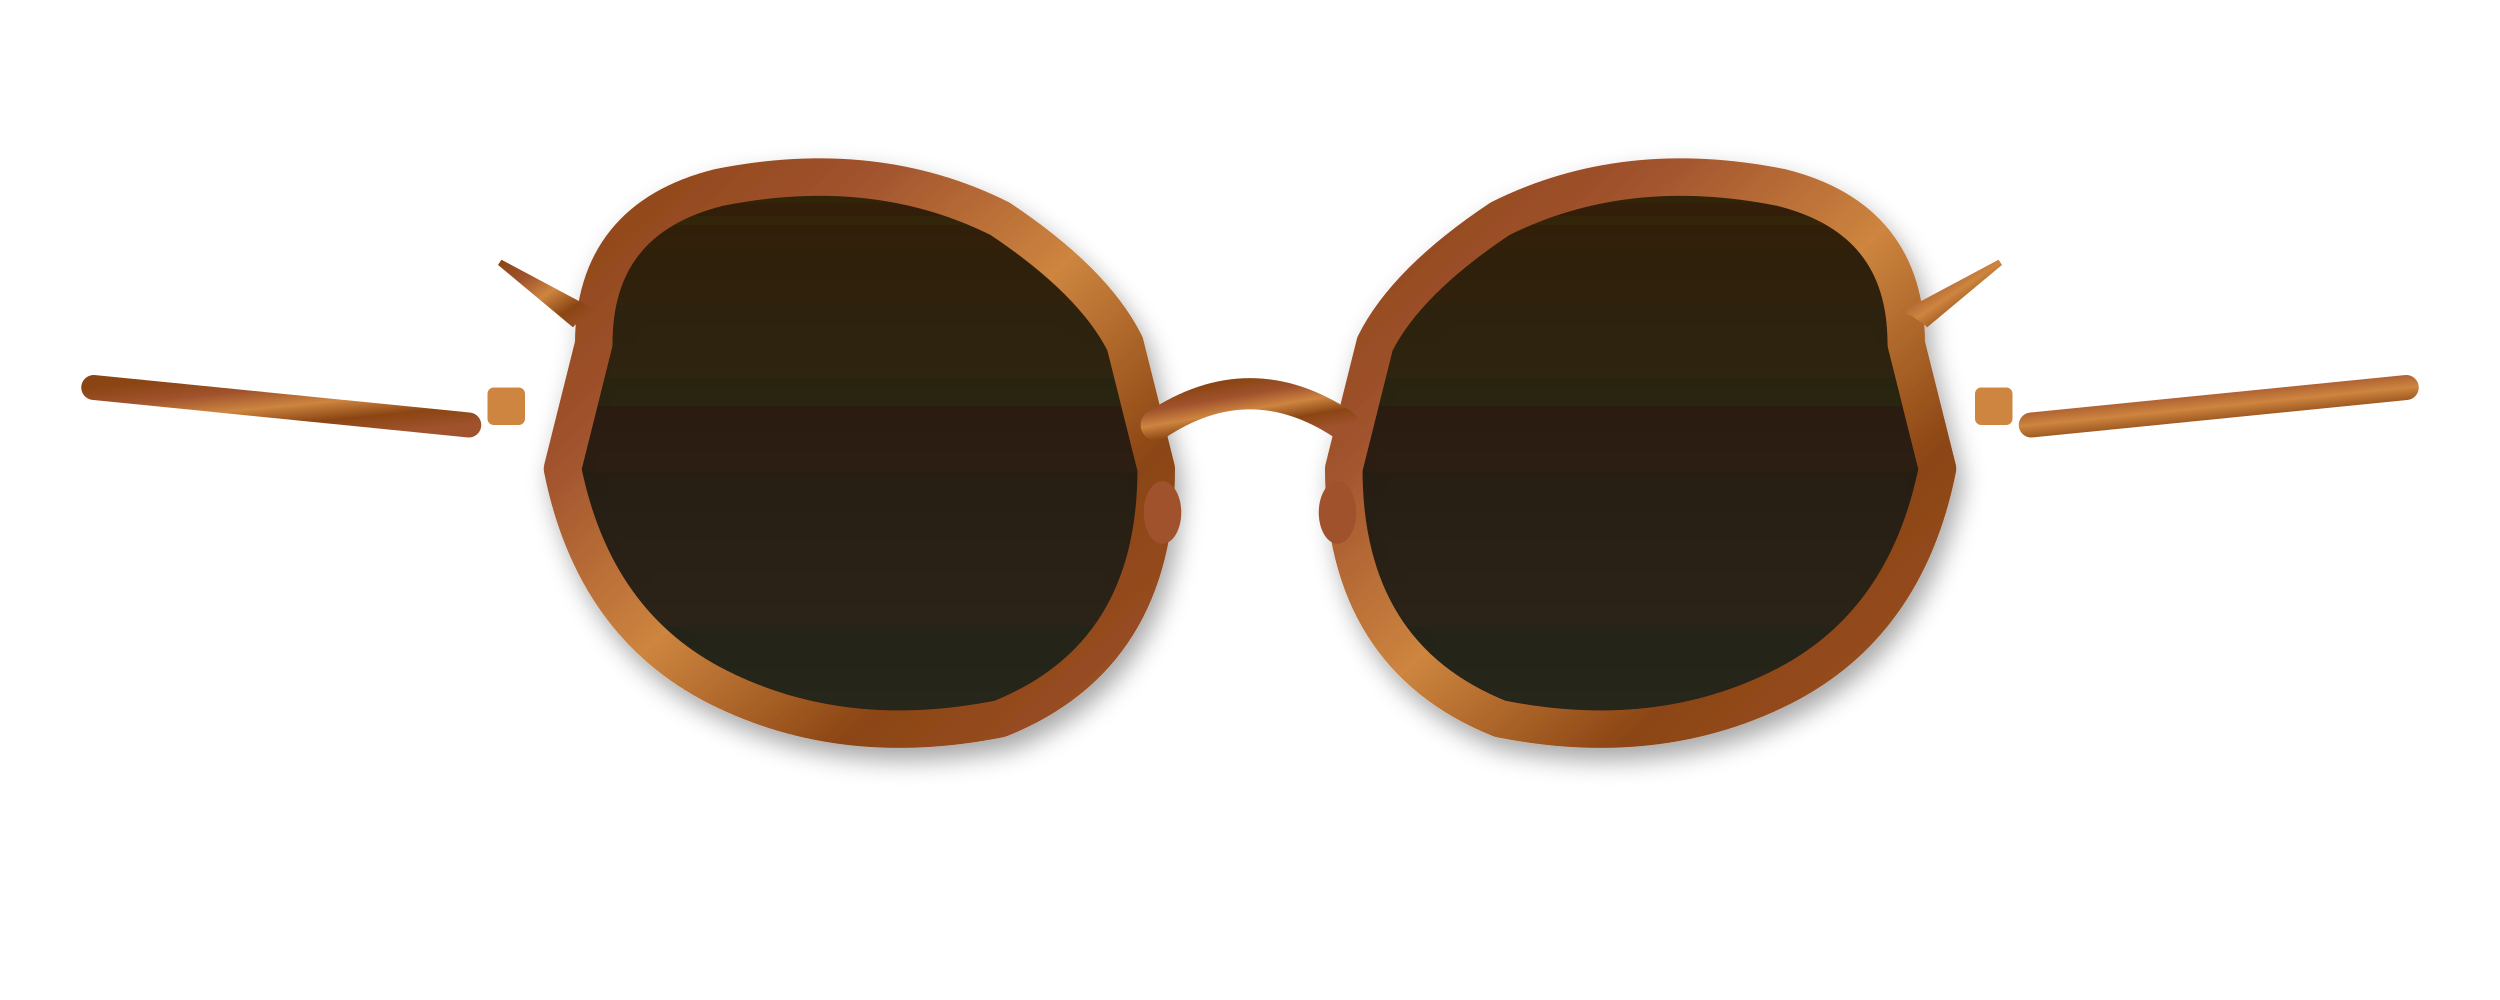
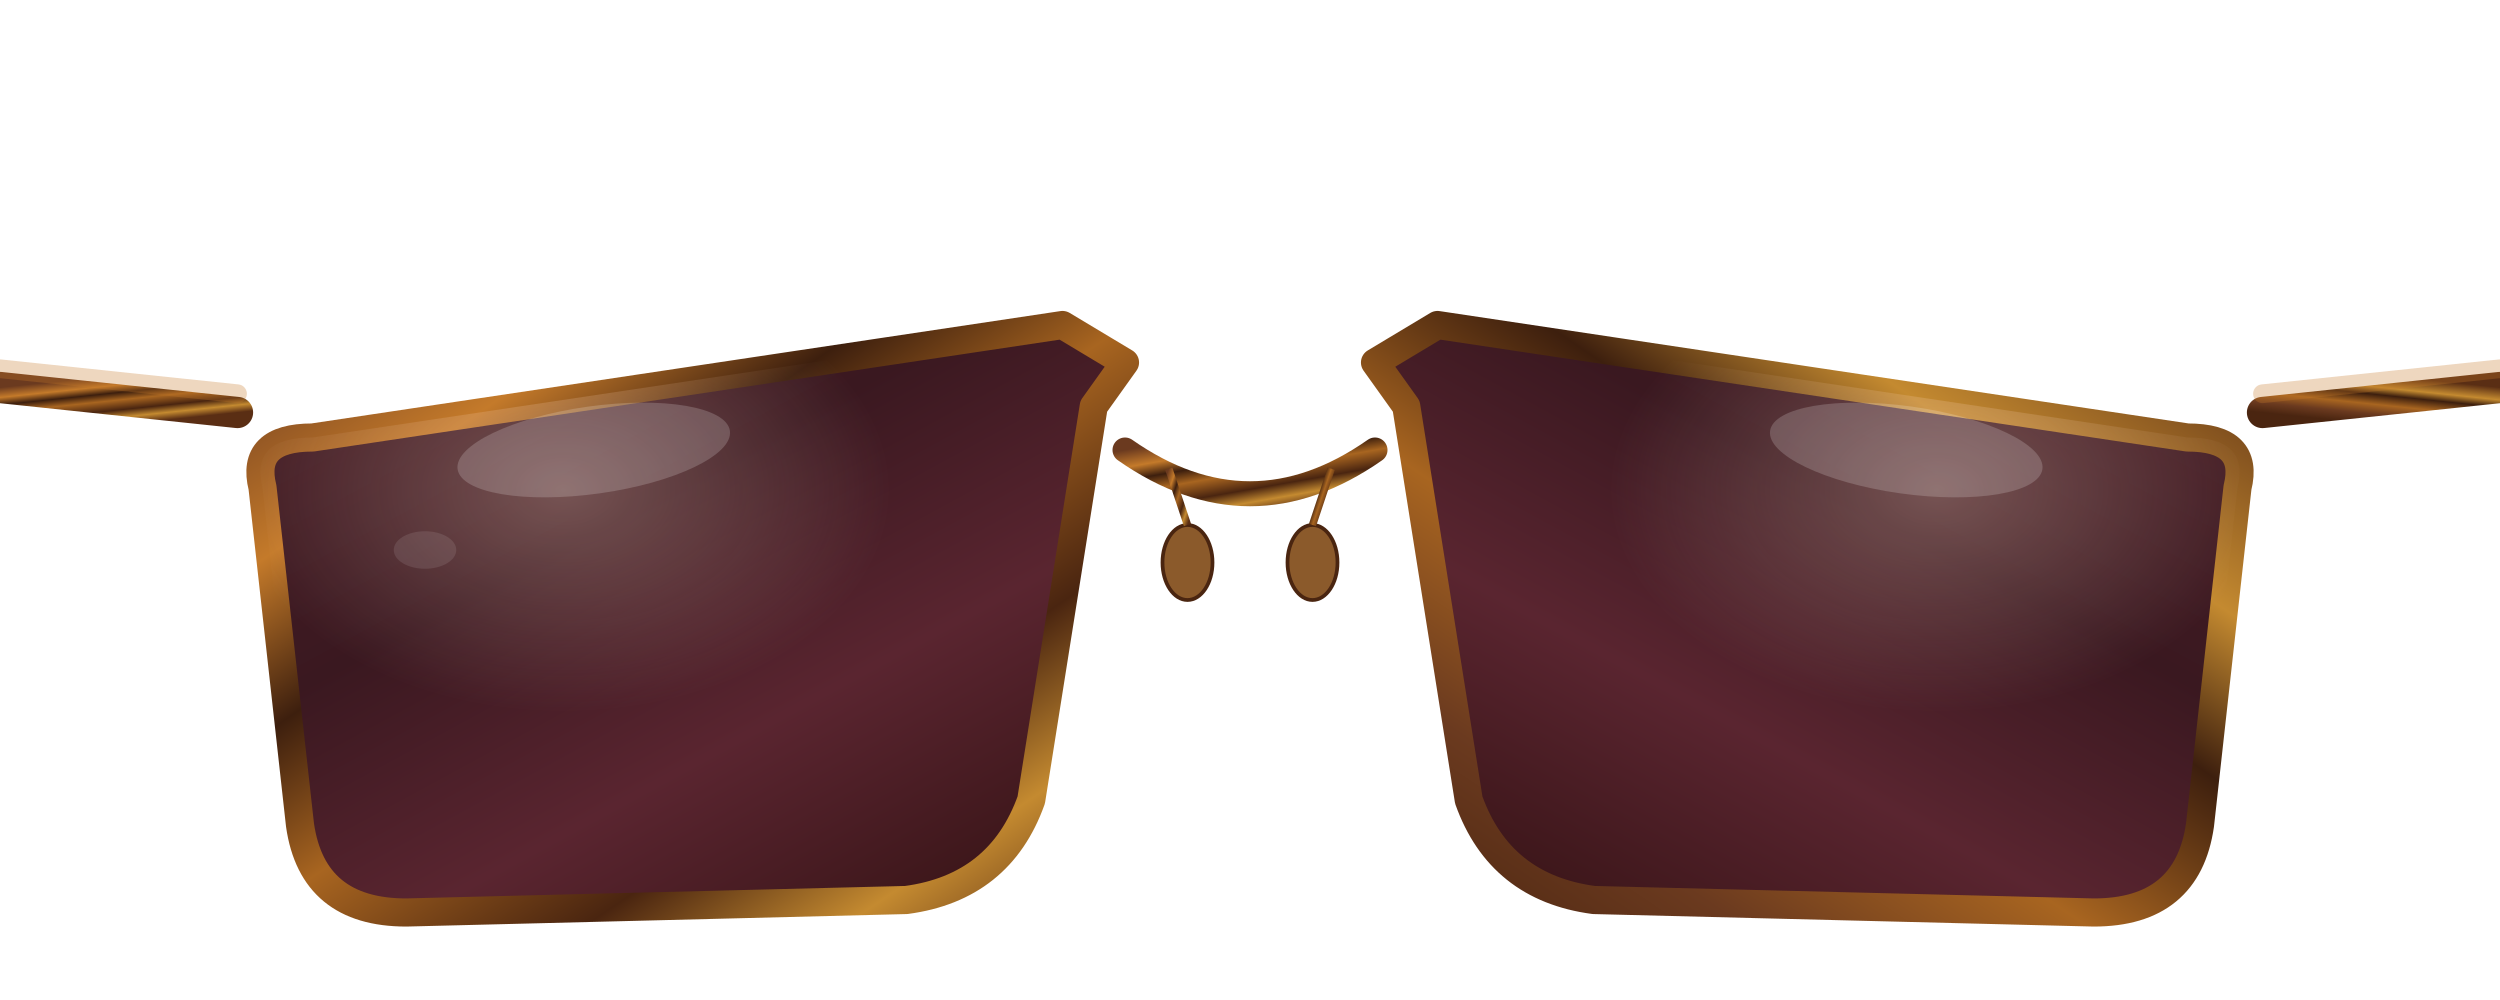
- <svg xmlns="http://www.w3.org/2000/svg" viewBox="0 0 400 160" width="400" height="160">
+ <svg xmlns="http://www.w3.org/2000/svg" viewBox="0 0 400 160">
  <defs>
-     <linearGradient id="lensGrad" x1="0%" y1="0%" x2="0%" y2="100%">
-       <stop offset="0%" style="stop-color:#2d1b00;stop-opacity:0.95" />
-       <stop offset="50%" style="stop-color:#1a0f00;stop-opacity:0.9" />
-       <stop offset="100%" style="stop-color:#0d0800;stop-opacity:0.85" />
+     <linearGradient id="tortoise" x1="0%" y1="0%" x2="100%" y2="100%">
+       <stop offset="0%" stop-color="#6b3a1f" />
+       <stop offset="20%" stop-color="#c47a2a" />
+       <stop offset="35%" stop-color="#3d1f0e" />
+       <stop offset="50%" stop-color="#a86520" />
+       <stop offset="70%" stop-color="#4a2510" />
+       <stop offset="85%" stop-color="#c48a30" />
+       <stop offset="100%" stop-color="#5a2e14" />
    </linearGradient>
-     <linearGradient id="shellGrad" x1="0%" y1="0%" x2="100%" y2="100%">
-       <stop offset="0%" style="stop-color:#8b4513" />
-       <stop offset="25%" style="stop-color:#a0522d" />
-       <stop offset="50%" style="stop-color:#cd853f" />
-       <stop offset="75%" style="stop-color:#8b4513" />
-       <stop offset="100%" style="stop-color:#a0522d" />
+     <linearGradient id="tortoise2" x1="100%" y1="0%" x2="0%" y2="100%">
+       <stop offset="0%" stop-color="#5a2e14" />
+       <stop offset="25%" stop-color="#c48a30" />
+       <stop offset="40%" stop-color="#3d1f0e" />
+       <stop offset="60%" stop-color="#a86520" />
+       <stop offset="80%" stop-color="#6b3a1f" />
+       <stop offset="100%" stop-color="#4a2510" />
    </linearGradient>
-     <filter id="shadow" x="-10%" y="-10%" width="130%" height="130%">
-       <feDropShadow dx="1" dy="2" stdDeviation="2" flood-color="#000" flood-opacity="0.35" />
-     </filter>
+     <linearGradient id="lensL" x1="0%" y1="0%" x2="80%" y2="100%">
+       <stop offset="0%" stop-color="#4a2028" />
+       <stop offset="40%" stop-color="#3a1820" />
+       <stop offset="70%" stop-color="#5a2530" />
+       <stop offset="100%" stop-color="#3a1518" />
+     </linearGradient>
+     <linearGradient id="lensR" x1="100%" y1="0%" x2="20%" y2="100%">
+       <stop offset="0%" stop-color="#4a2028" />
+       <stop offset="40%" stop-color="#3a1820" />
+       <stop offset="70%" stop-color="#5a2530" />
+       <stop offset="100%" stop-color="#3a1518" />
+     </linearGradient>
+     <radialGradient id="refL" cx="35%" cy="28%" r="38%">
+       <stop offset="0%" stop-color="rgba(255,220,200,0.3)" />
+       <stop offset="100%" stop-color="rgba(255,220,200,0)" />
+     </radialGradient>
+     <radialGradient id="refR" cx="65%" cy="28%" r="38%">
+       <stop offset="0%" stop-color="rgba(255,220,200,0.3)" />
+       <stop offset="100%" stop-color="rgba(255,220,200,0)" />
+     </radialGradient>
  </defs>
-   <path d="M 75 68 L 15 62" stroke="url(#shellGrad)" stroke-width="4" fill="none" stroke-linecap="round" />
-   <path d="M 325 68 L 385 62" stroke="url(#shellGrad)" stroke-width="4" fill="none" stroke-linecap="round" />
-   <path d="M 95 55 Q 95 35 115 30 Q 140 25 160 35 Q 175 45 180 55 L 185 75 Q 185 105 160 115 Q 135 120 115 110 Q 95 100 90 75 Z" fill="url(#lensGrad)" stroke="url(#shellGrad)" stroke-width="6" stroke-linejoin="round" filter="url(#shadow)" />
-   <path d="M 305 55 Q 305 35 285 30 Q 260 25 240 35 Q 225 45 220 55 L 215 75 Q 215 105 240 115 Q 265 120 285 110 Q 305 100 310 75 Z" fill="url(#lensGrad)" stroke="url(#shellGrad)" stroke-width="6" stroke-linejoin="round" filter="url(#shadow)" />
-   <path d="M 92 52 L 80 42 L 95 50" fill="url(#shellGrad)" stroke="url(#shellGrad)" stroke-width="1" />
-   <path d="M 308 52 L 320 42 L 305 50" fill="url(#shellGrad)" stroke="url(#shellGrad)" stroke-width="1" />
-   <path d="M 185 68 Q 200 58 215 68" stroke="url(#shellGrad)" stroke-width="5" fill="none" stroke-linecap="round" />
-   <ellipse cx="186" cy="82" rx="3" ry="5" fill="#a0522d" />
-   <ellipse cx="214" cy="82" rx="3" ry="5" fill="#a0522d" />
-   <rect x="78" y="62" width="6" height="6" rx="1" fill="#cd853f" />
-   <rect x="316" y="62" width="6" height="6" rx="1" fill="#cd853f" />
+   <path d="M38,66 L0,62" stroke="url(#tortoise)" stroke-width="5" fill="none" stroke-linecap="round" />
+   <path d="M38,63 L0,59" stroke="rgba(196,122,42,0.3)" stroke-width="3" fill="none" stroke-linecap="round" />
+   <path d="M362,66 L400,62" stroke="url(#tortoise2)" stroke-width="5" fill="none" stroke-linecap="round" />
+   <path d="M362,63 L400,59" stroke="rgba(196,122,42,0.3)" stroke-width="3" fill="none" stroke-linecap="round" />
+   <path d="M50,70 L170,52 L180,58 L175,65 L165,128 Q160,142 145,144 L65,146 Q50,146 48,132 L42,78 Q40,70 50,70 Z" fill="url(#lensL)" stroke="url(#tortoise)" stroke-width="4.5" stroke-linejoin="round" />
+   <path d="M50,70 L170,52 L180,58 L175,65 L165,128 Q160,142 145,144 L65,146 Q50,146 48,132 L42,78 Q40,70 50,70 Z" fill="url(#refL)" />
+   <ellipse cx="95" cy="72" rx="22" ry="7" fill="rgba(255,255,255,0.18)" transform="rotate(-8,95,72)" />
+   <ellipse cx="68" cy="88" rx="5" ry="3" fill="rgba(255,255,255,0.1)" />
+   <path d="M350,70 L230,52 L220,58 L225,65 L235,128 Q240,142 255,144 L335,146 Q350,146 352,132 L358,78 Q360,70 350,70 Z" fill="url(#lensR)" stroke="url(#tortoise2)" stroke-width="4.5" stroke-linejoin="round" />
+   <path d="M350,70 L230,52 L220,58 L225,65 L235,128 Q240,142 255,144 L335,146 Q350,146 352,132 L358,78 Q360,70 350,70 Z" fill="url(#refR)" />
+   <ellipse cx="305" cy="72" rx="22" ry="7" fill="rgba(255,255,255,0.18)" transform="rotate(8,305,72)" />
+   <path d="M180,72 Q200,86 220,72" stroke="url(#tortoise)" stroke-width="4" fill="none" stroke-linecap="round" />
+   <ellipse cx="190" cy="90" rx="4" ry="6" fill="#8b5a2b" stroke="#4a2510" stroke-width="0.6" />
+   <ellipse cx="210" cy="90" rx="4" ry="6" fill="#8b5a2b" stroke="#4a2510" stroke-width="0.6" />
+   <line x1="190" y1="84" x2="187" y2="75" stroke="url(#tortoise)" stroke-width="1.2" />
+   <line x1="210" y1="84" x2="213" y2="75" stroke="url(#tortoise)" stroke-width="1.2" />
</svg>
